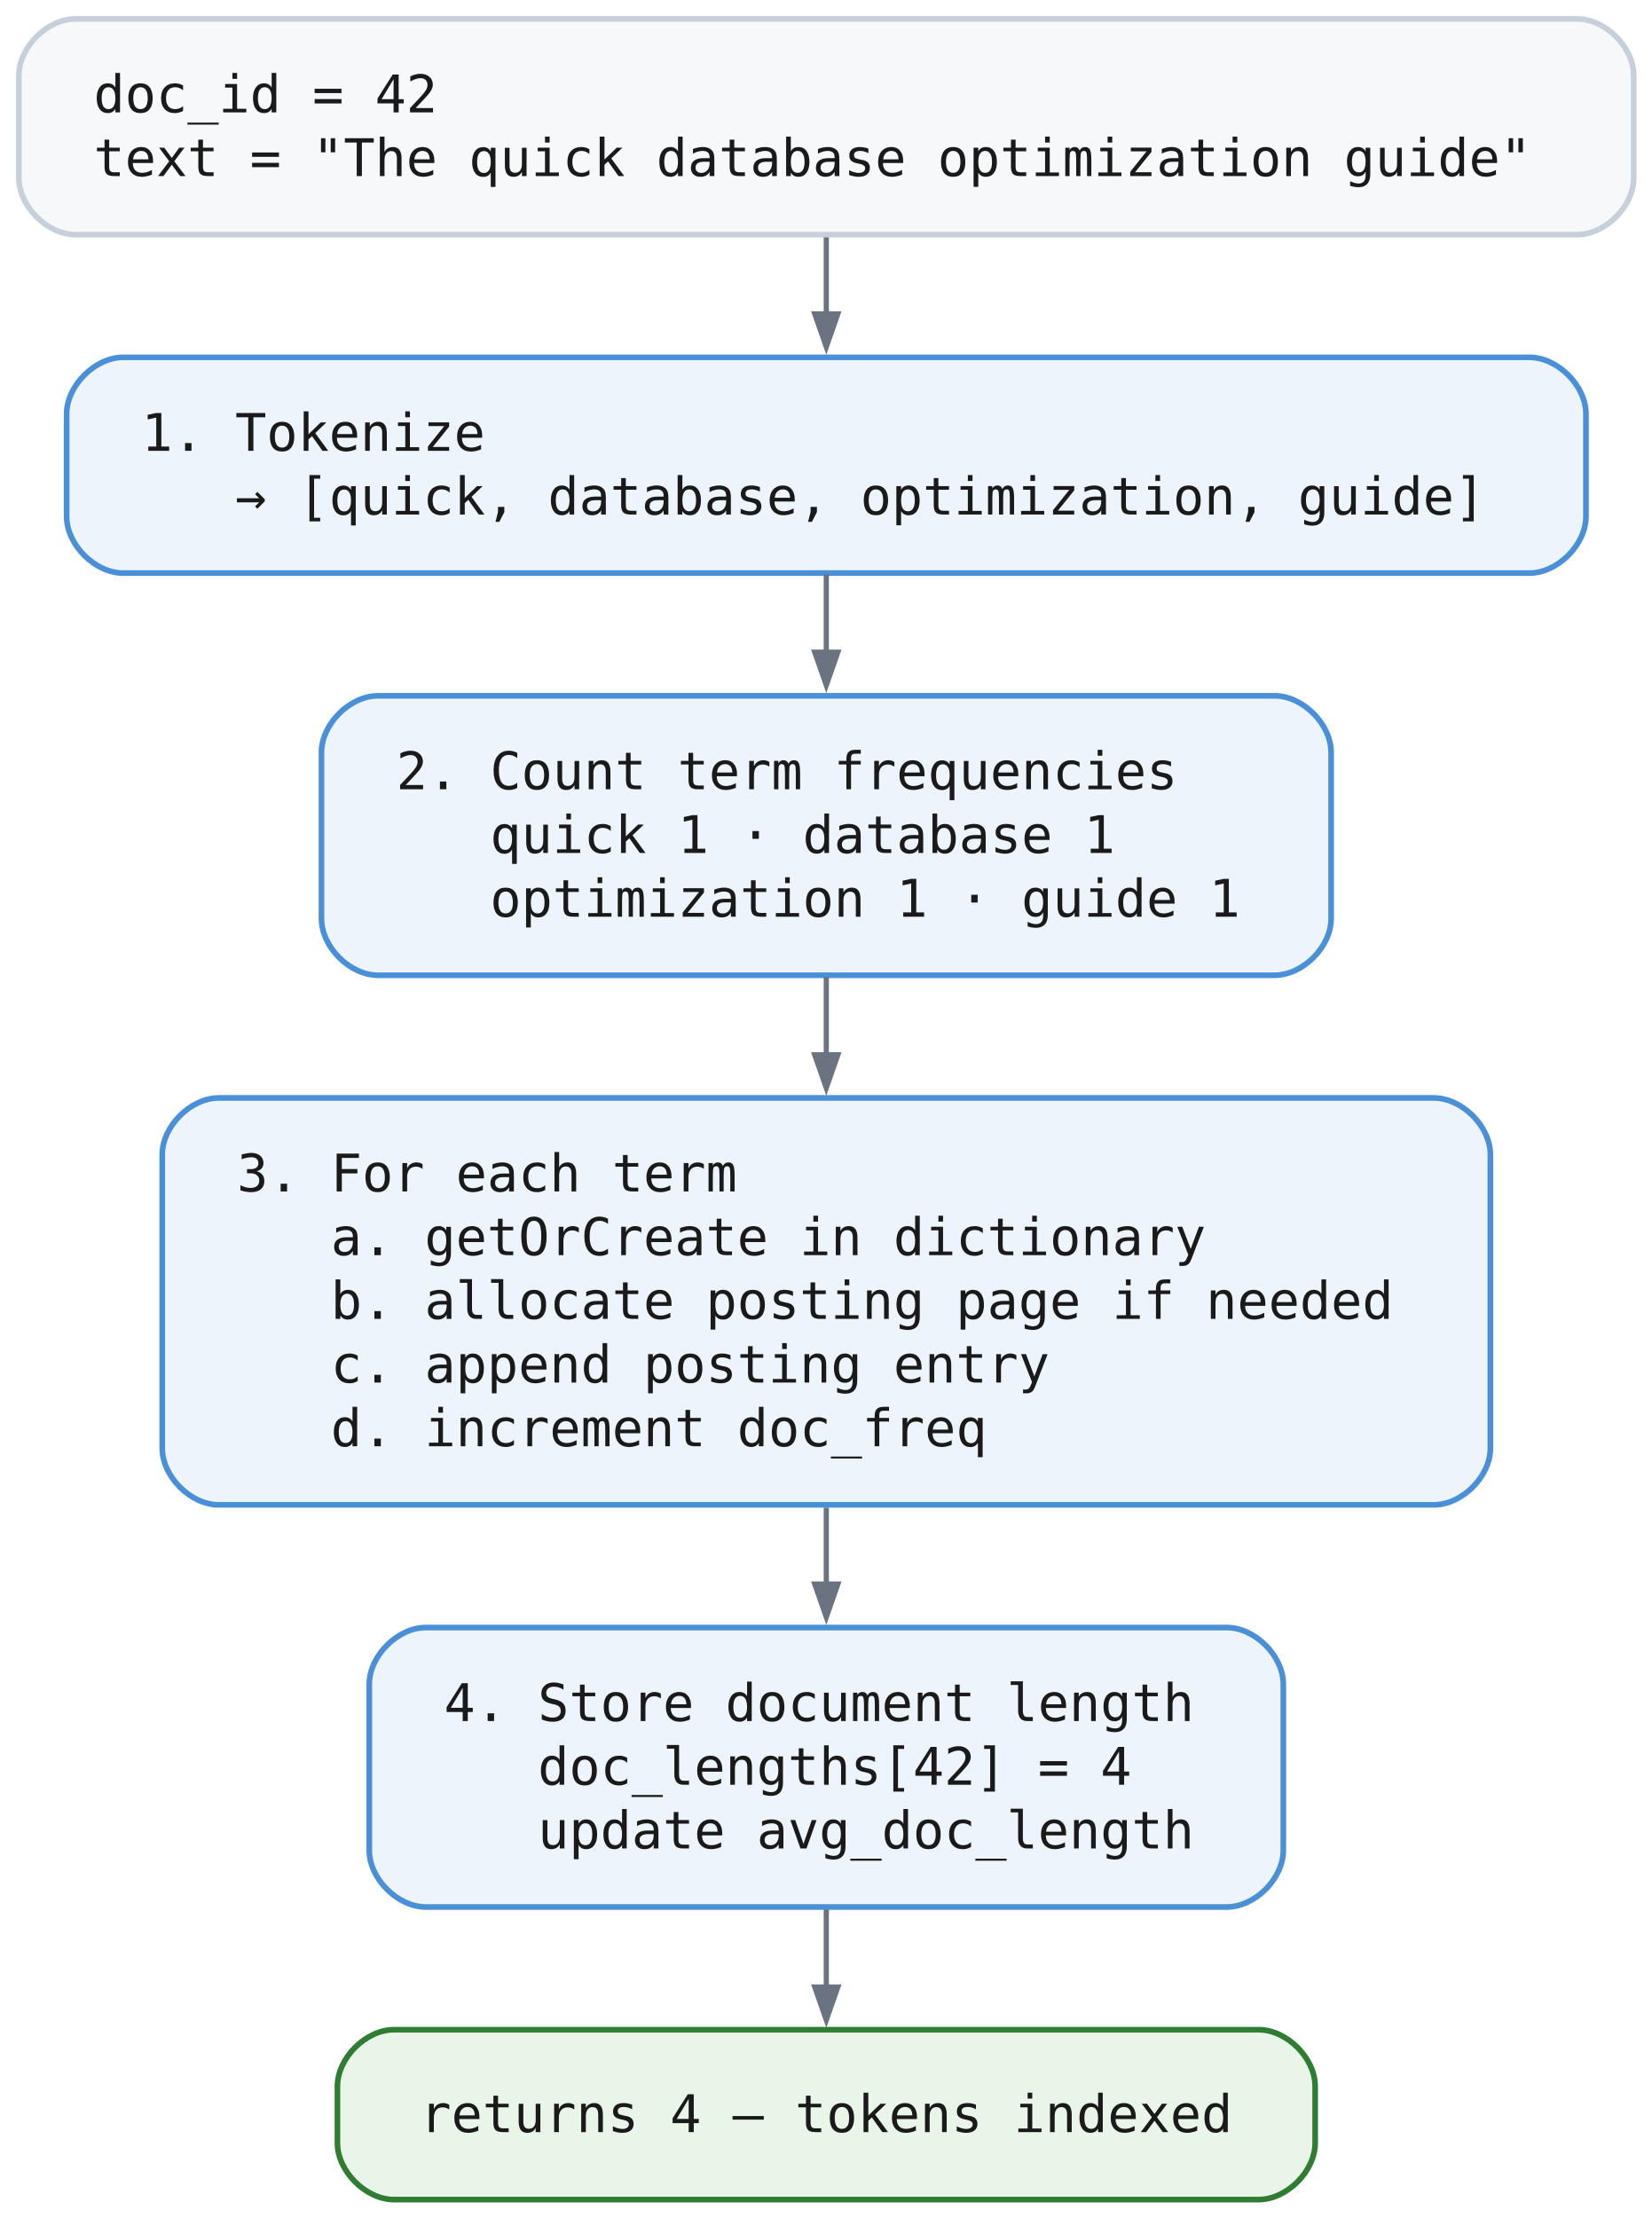
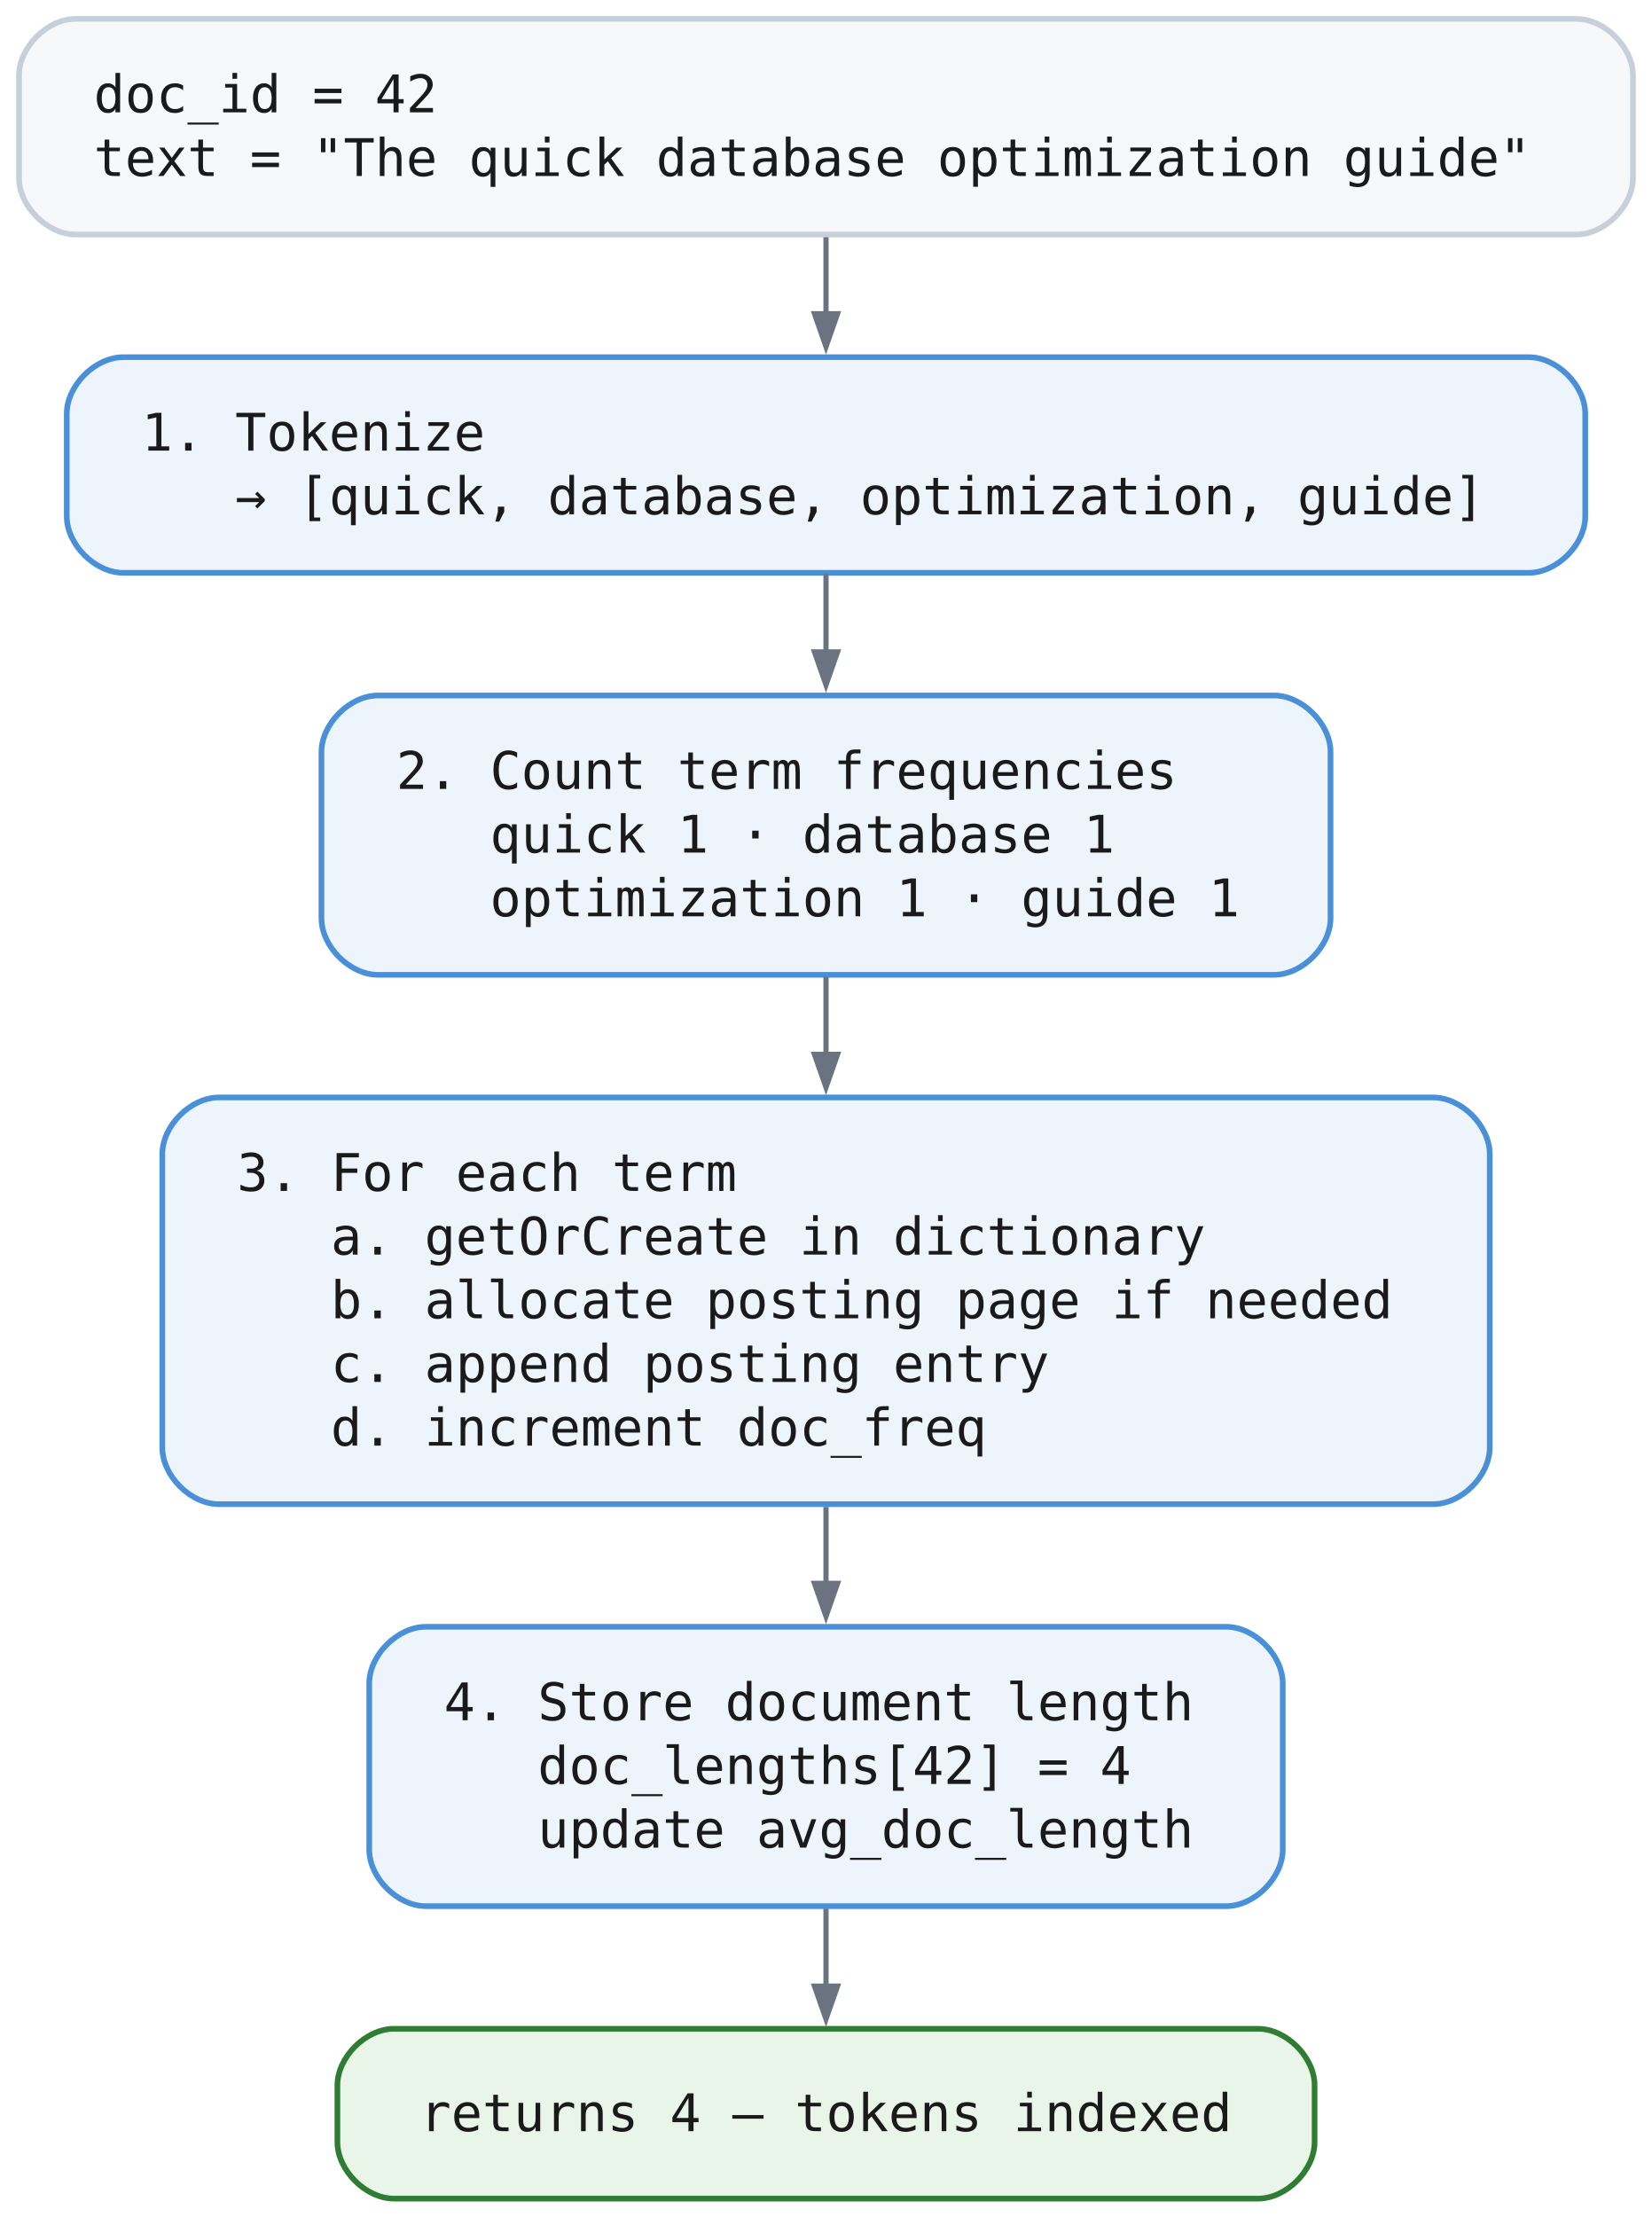
- <svg xmlns="http://www.w3.org/2000/svg" viewBox="0.00 0.00 350.00 470.00">
+ <svg xmlns="http://www.w3.org/2000/svg" width="467" height="627" viewBox="0.00 0.00 350.00 470.00">
  <g id="graph0" class="graph" transform="scale(1 1) rotate(0) translate(4 466.1)">
    <g id="node1" class="node">
      <path fill="#f6f8fa" stroke="#c7d0da" stroke-width="1.2" d="M330.18,-462.1C330.18,-462.1 12,-462.1 12,-462.1 6,-462.1 0,-456.1 0,-450.1 0,-450.1 0,-428.38 0,-428.38 0,-422.38 6,-416.38 12,-416.38 12,-416.38 330.18,-416.38 330.18,-416.38 336.18,-416.38 342.18,-422.38 342.18,-428.38 342.18,-428.38 342.18,-450.1 342.18,-450.1 342.18,-456.1 336.18,-462.1 330.18,-462.1" />
      <text xml:space="preserve" text-anchor="start" x="15.84" y="-442.29" font-family="Menlo,Consolas,monospace" font-size="11.00" fill="#1a1a1a">doc_id = 42</text>
      <text xml:space="preserve" text-anchor="start" x="15.84" y="-428.79" font-family="Menlo,Consolas,monospace" font-size="11.00" fill="#1a1a1a">text = "The quick database optimization guide"</text>
    </g>
    <g id="node2" class="node">
      <path fill="#eef4fb" stroke="#4a90d9" stroke-width="1.2" d="M320.06,-390.38C320.06,-390.38 22.12,-390.38 22.12,-390.38 16.13,-390.38 10.12,-384.38 10.12,-378.38 10.12,-378.38 10.12,-356.66 10.12,-356.66 10.12,-350.66 16.12,-344.66 22.12,-344.66 22.12,-344.66 320.06,-344.66 320.06,-344.66 326.06,-344.66 332.06,-350.66 332.06,-356.66 332.06,-356.66 332.06,-378.38 332.06,-378.38 332.06,-384.38 326.06,-390.38 320.06,-390.38" />
      <text xml:space="preserve" text-anchor="start" x="25.97" y="-370.57" font-family="Menlo,Consolas,monospace" font-size="11.00" fill="#1a1a1a">1. Tokenize</text>
      <text xml:space="preserve" text-anchor="start" x="25.97" y="-357.07" font-family="Menlo,Consolas,monospace" font-size="11.00" fill="#1a1a1a">   → [quick, database, optimization, guide]</text>
    </g>
    <g id="edge1" class="edge">
      <path fill="none" stroke="#6b7280" stroke-width="1.1" d="M171.09,-415.8C171.09,-410.57 171.09,-404.92 171.09,-399.4" />
      <polygon fill="#6b7280" stroke="#6b7280" stroke-width="1.1" points="173.54,-399.59 171.09,-392.59 168.64,-399.59 173.54,-399.59" />
    </g>
    <g id="node3" class="node">
      <path fill="#eef4fb" stroke="#4a90d9" stroke-width="1.2" d="M266.06,-318.66C266.06,-318.66 76.12,-318.66 76.12,-318.66 70.12,-318.66 64.12,-312.66 64.12,-306.66 64.12,-306.66 64.12,-271.44 64.12,-271.44 64.12,-265.44 70.12,-259.44 76.12,-259.44 76.12,-259.44 266.06,-259.44 266.06,-259.44 272.06,-259.44 278.06,-265.44 278.06,-271.44 278.06,-271.44 278.06,-306.66 278.06,-306.66 278.06,-312.66 272.06,-318.66 266.06,-318.66" />
      <text xml:space="preserve" text-anchor="start" x="79.97" y="-298.85" font-family="Menlo,Consolas,monospace" font-size="11.00" fill="#1a1a1a">2. Count term frequencies</text>
      <text xml:space="preserve" text-anchor="start" x="79.97" y="-285.35" font-family="Menlo,Consolas,monospace" font-size="11.00" fill="#1a1a1a">   quick 1 · database 1</text>
      <text xml:space="preserve" text-anchor="start" x="79.97" y="-271.85" font-family="Menlo,Consolas,monospace" font-size="11.00" fill="#1a1a1a">   optimization 1 · guide 1</text>
    </g>
    <g id="edge2" class="edge">
      <path fill="none" stroke="#6b7280" stroke-width="1.1" d="M171.09,-344.4C171.09,-339.13 171.09,-333.35 171.09,-327.59" />
      <polygon fill="#6b7280" stroke="#6b7280" stroke-width="1.1" points="173.54,-327.9 171.09,-320.9 168.64,-327.9 173.54,-327.9" />
    </g>
    <g id="node4" class="node">
      <path fill="#eef4fb" stroke="#4a90d9" stroke-width="1.2" d="M299.81,-233.44C299.81,-233.44 42.38,-233.44 42.38,-233.44 36.38,-233.44 30.38,-227.44 30.38,-221.44 30.38,-221.44 30.38,-159.22 30.38,-159.22 30.38,-153.22 36.38,-147.22 42.38,-147.22 42.38,-147.22 299.81,-147.22 299.81,-147.22 305.81,-147.22 311.81,-153.22 311.81,-159.22 311.81,-159.22 311.81,-221.44 311.81,-221.44 311.81,-227.44 305.81,-233.44 299.81,-233.44" />
      <text xml:space="preserve" text-anchor="start" x="46.22" y="-213.63" font-family="Menlo,Consolas,monospace" font-size="11.00" fill="#1a1a1a">3. For each term</text>
      <text xml:space="preserve" text-anchor="start" x="46.22" y="-200.13" font-family="Menlo,Consolas,monospace" font-size="11.00" fill="#1a1a1a">   a. getOrCreate in dictionary</text>
      <text xml:space="preserve" text-anchor="start" x="46.22" y="-186.63" font-family="Menlo,Consolas,monospace" font-size="11.00" fill="#1a1a1a">   b. allocate posting page if needed</text>
      <text xml:space="preserve" text-anchor="start" x="46.22" y="-173.13" font-family="Menlo,Consolas,monospace" font-size="11.00" fill="#1a1a1a">   c. append posting entry</text>
      <text xml:space="preserve" text-anchor="start" x="46.22" y="-159.63" font-family="Menlo,Consolas,monospace" font-size="11.00" fill="#1a1a1a">   d. increment doc_freq</text>
    </g>
    <g id="edge3" class="edge">
      <path fill="none" stroke="#6b7280" stroke-width="1.1" d="M171.09,-259.03C171.09,-253.72 171.09,-248.04 171.09,-242.31" />
      <polygon fill="#6b7280" stroke="#6b7280" stroke-width="1.1" points="173.54,-242.58 171.09,-235.58 168.64,-242.58 173.54,-242.58" />
    </g>
    <g id="node5" class="node">
      <path fill="#eef4fb" stroke="#4a90d9" stroke-width="1.2" d="M255.93,-121.22C255.93,-121.22 86.25,-121.22 86.25,-121.22 80.25,-121.22 74.25,-115.22 74.25,-109.22 74.25,-109.22 74.25,-74 74.25,-74 74.25,-68 80.25,-62 86.25,-62 86.25,-62 255.93,-62 255.93,-62 261.93,-62 267.93,-68 267.93,-74 267.93,-74 267.93,-109.22 267.93,-109.22 267.93,-115.22 261.93,-121.22 255.93,-121.22" />
      <text xml:space="preserve" text-anchor="start" x="90.09" y="-101.41" font-family="Menlo,Consolas,monospace" font-size="11.00" fill="#1a1a1a">4. Store document length</text>
      <text xml:space="preserve" text-anchor="start" x="90.09" y="-87.91" font-family="Menlo,Consolas,monospace" font-size="11.00" fill="#1a1a1a">   doc_lengths[42] = 4</text>
      <text xml:space="preserve" text-anchor="start" x="90.09" y="-74.41" font-family="Menlo,Consolas,monospace" font-size="11.00" fill="#1a1a1a">   update avg_doc_length</text>
    </g>
    <g id="edge4" class="edge">
      <path fill="none" stroke="#6b7280" stroke-width="1.1" d="M171.09,-146.63C171.09,-141.11 171.09,-135.5 171.09,-130.08" />
      <polygon fill="#6b7280" stroke="#6b7280" stroke-width="1.1" points="173.54,-130.43 171.09,-123.43 168.64,-130.43 173.54,-130.43" />
    </g>
    <g id="node6" class="node">
      <path fill="#eaf5ea" stroke="#2f7d32" stroke-width="1.2" d="M262.68,-36C262.68,-36 79.5,-36 79.5,-36 73.5,-36 67.5,-30 67.5,-24 67.5,-24 67.5,-12 67.5,-12 67.5,-6 73.5,0 79.5,0 79.5,0 262.68,0 262.68,0 268.68,0 274.68,-6 274.68,-12 274.68,-12 274.68,-24 274.68,-24 274.68,-30 268.68,-36 262.68,-36" />
      <text xml:space="preserve" text-anchor="middle" x="171.09" y="-14.3" font-family="Menlo,Consolas,monospace" font-size="11.00" fill="#1a1a1a">returns 4 — tokens indexed</text>
    </g>
    <g id="edge5" class="edge">
      <path fill="none" stroke="#6b7280" stroke-width="1.1" d="M171.09,-61.48C171.09,-56.03 171.09,-50.35 171.09,-45" />
      <polygon fill="#6b7280" stroke="#6b7280" stroke-width="1.1" points="173.54,-45.05 171.09,-38.05 168.64,-45.05 173.54,-45.05" />
    </g>
  </g>
</svg>
